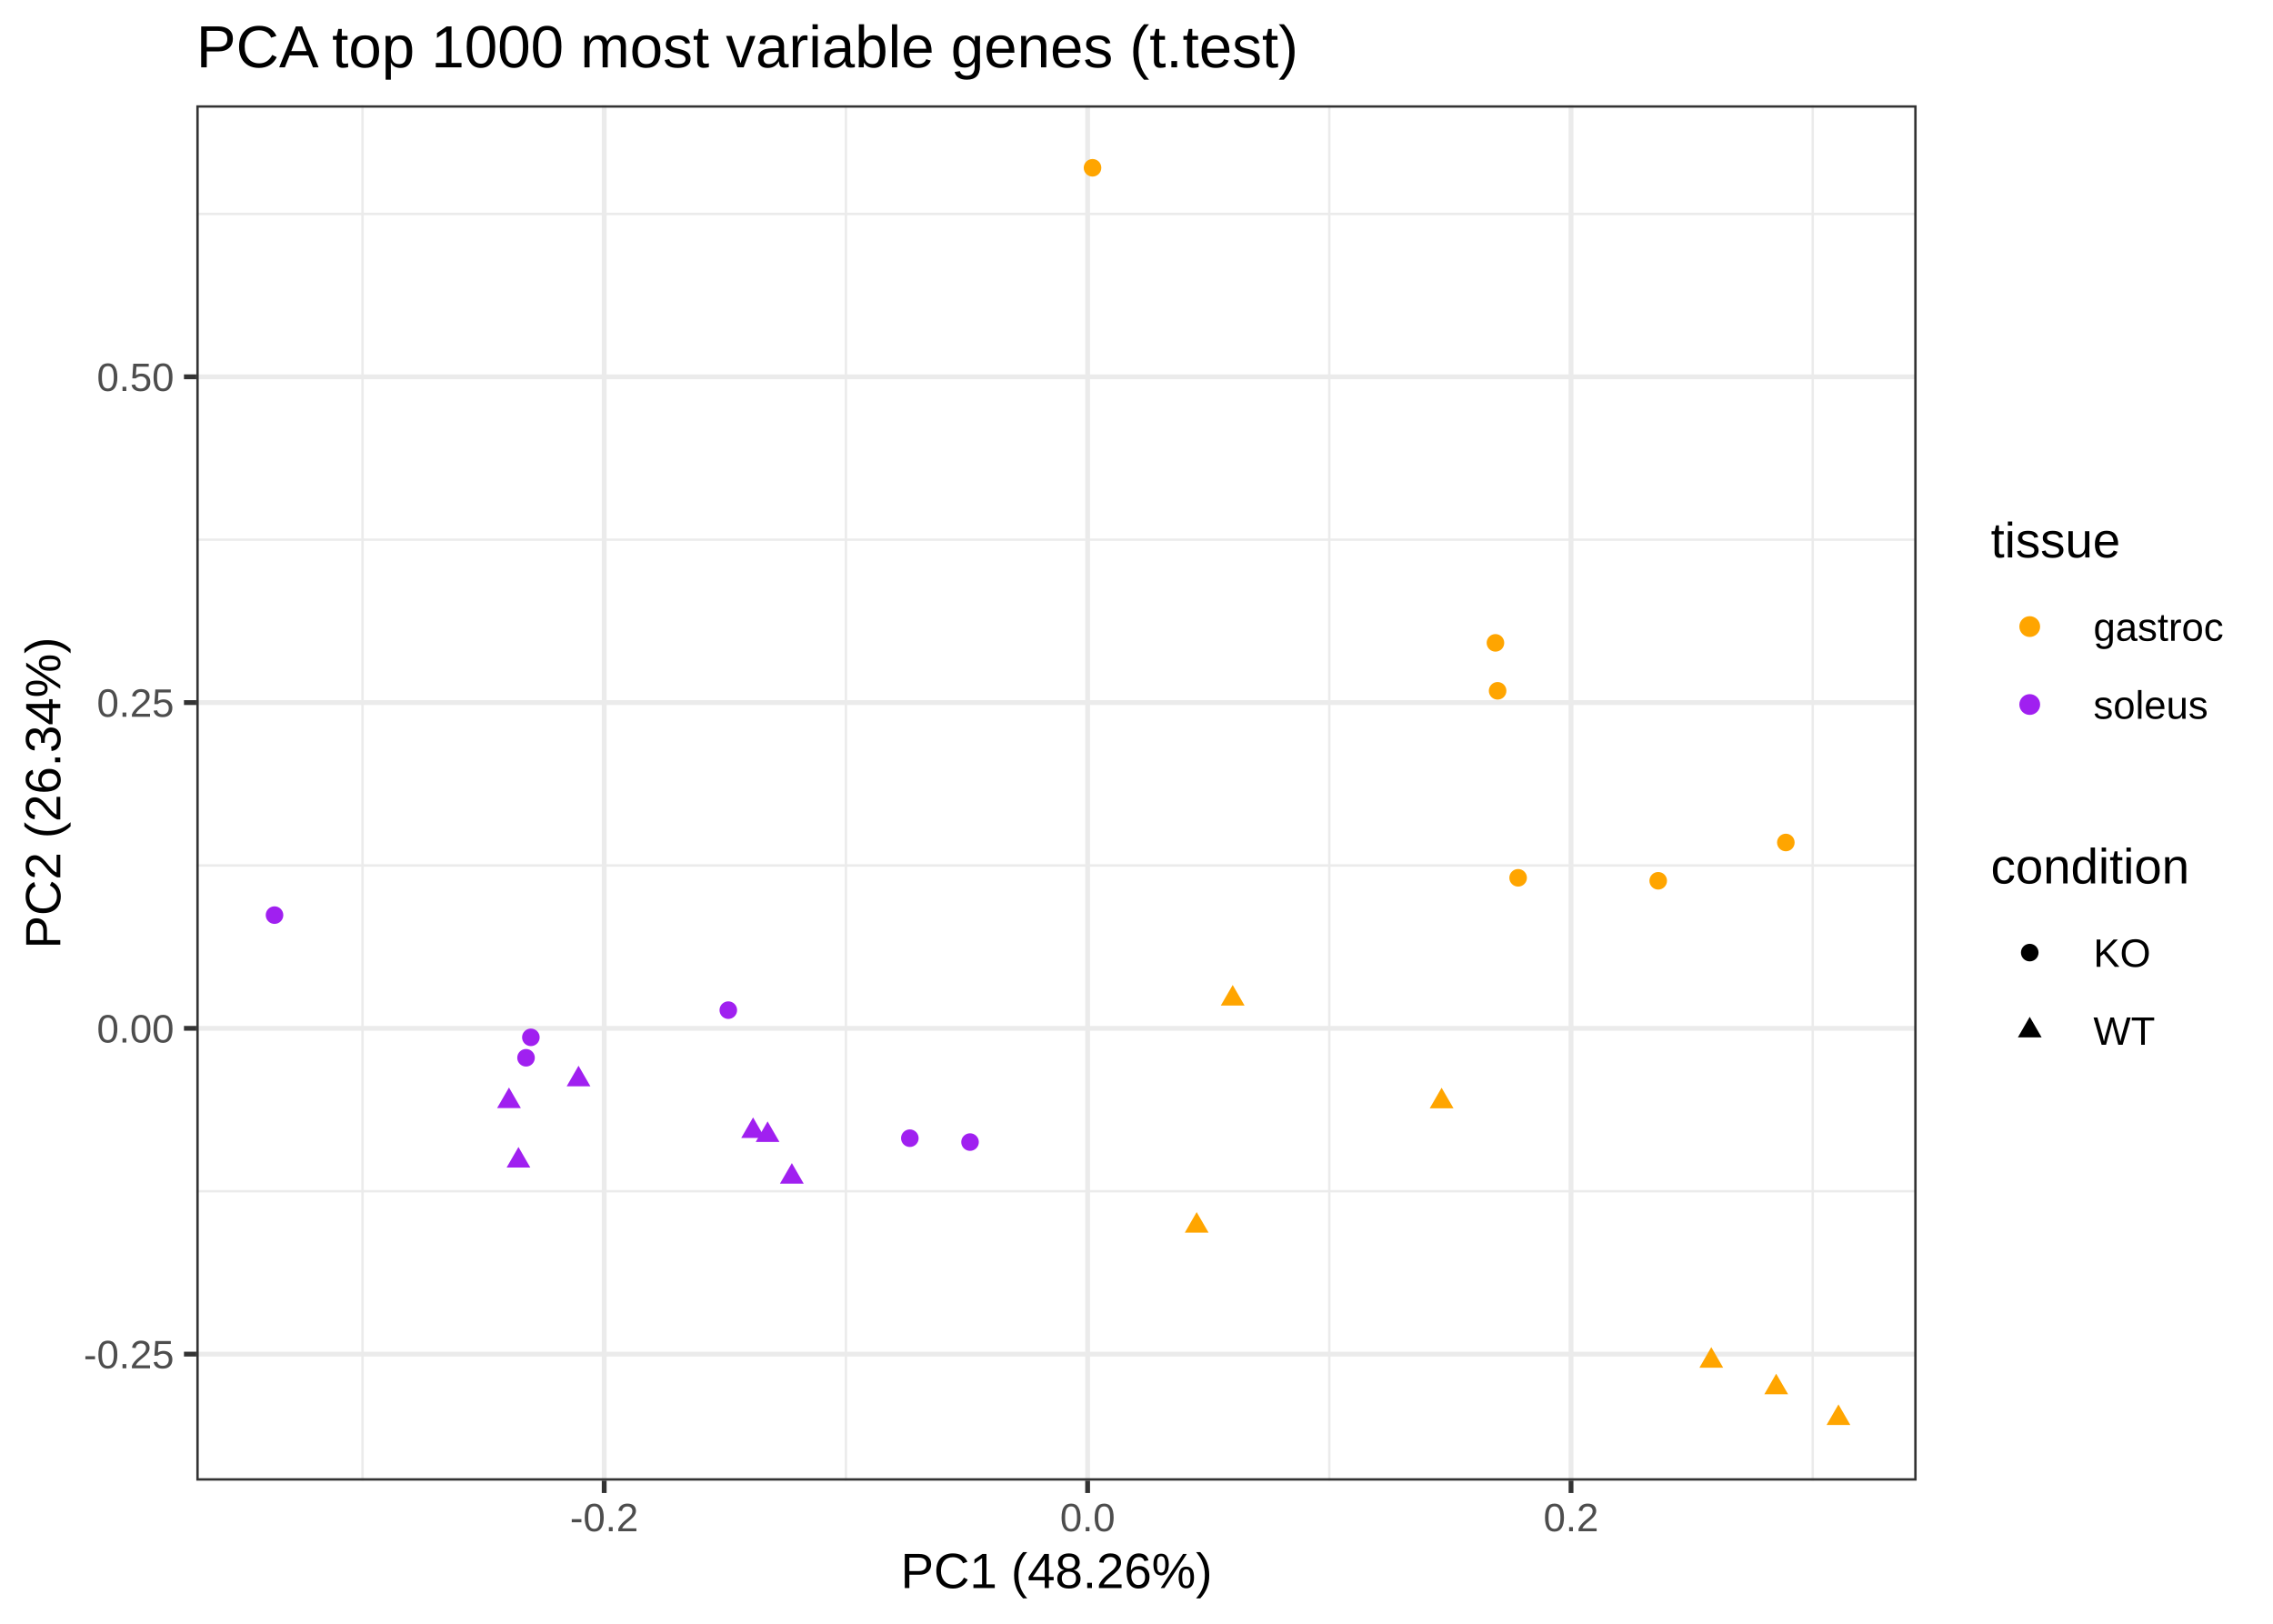
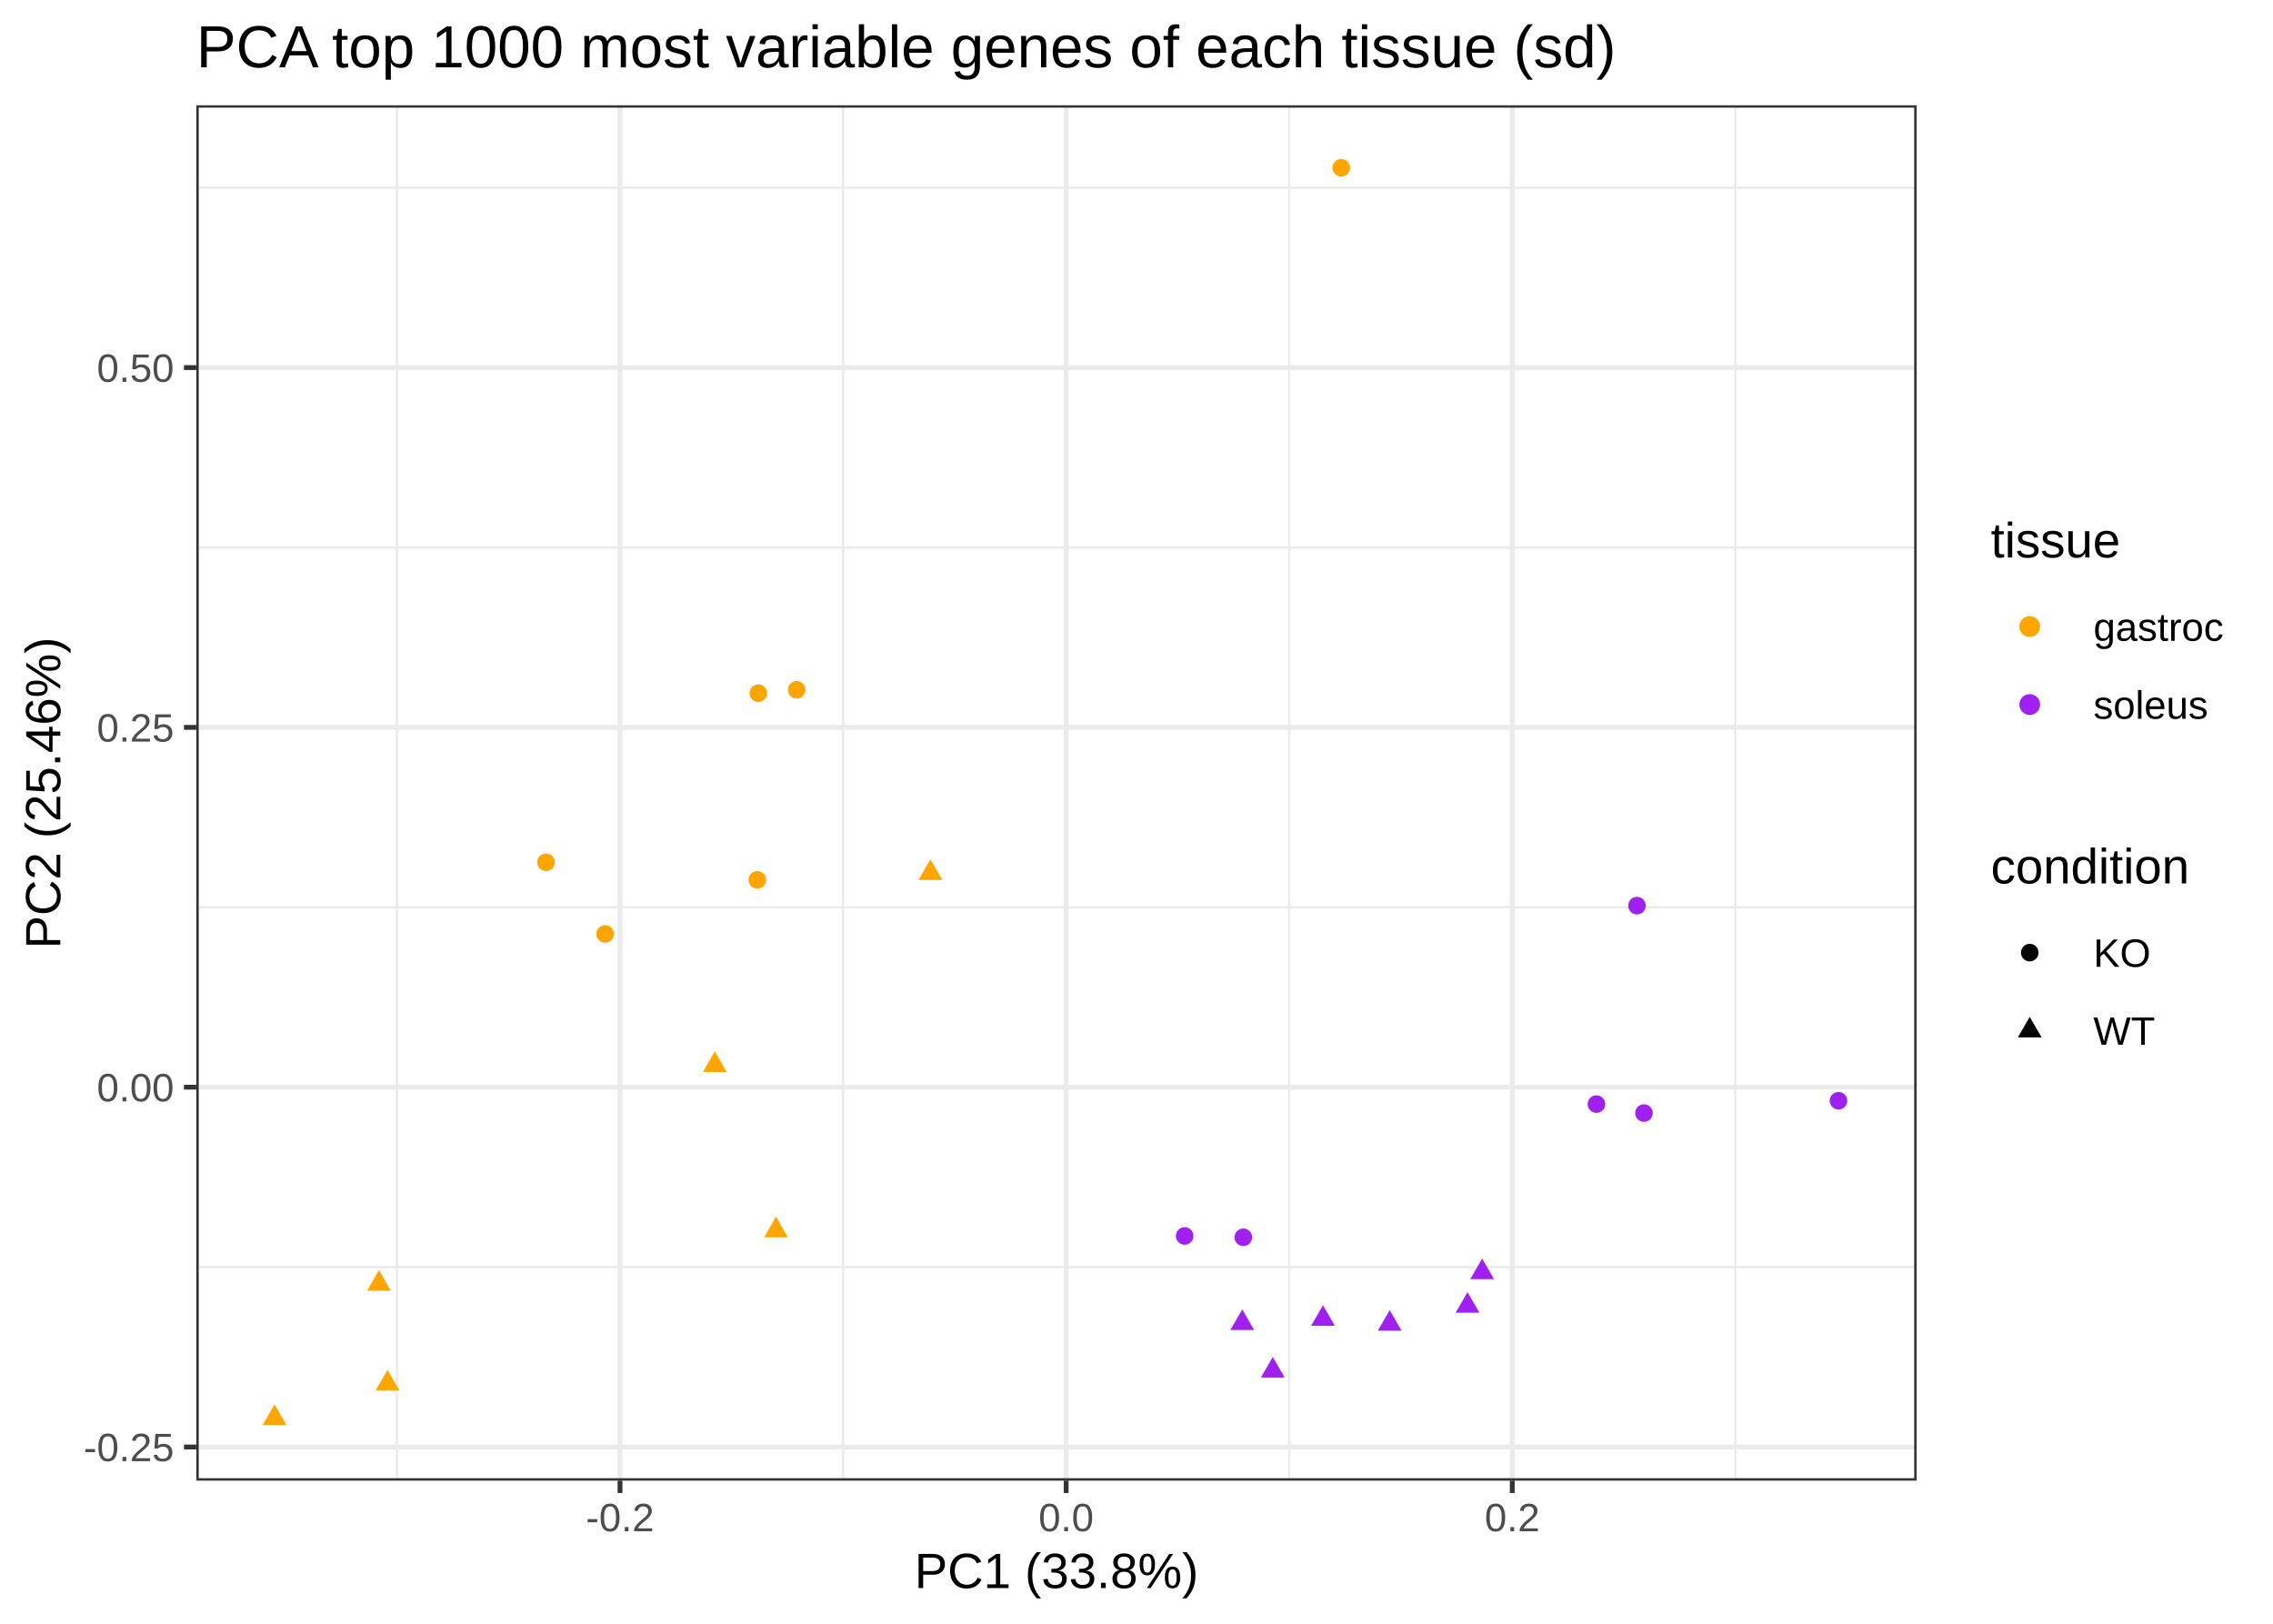
<svg xmlns="http://www.w3.org/2000/svg" class="svglite" width="504.00pt" height="360.00pt" viewBox="0 0 504.00 360.00">
  <defs>
    <style type="text/css">
    .svglite line, .svglite polyline, .svglite polygon, .svglite path, .svglite rect, .svglite circle {
      fill: none;
      stroke: #000000;
      stroke-linecap: round;
      stroke-linejoin: round;
      stroke-miterlimit: 10.00;
    }
    .svglite text {
      white-space: pre;
    }
  </style>
  </defs>
  <rect width="100%" height="100%" style="stroke: none; fill: #FFFFFF;" />
  <defs>
    <clipPath id="cpMC4wMHw1MDQuMDB8MC4wMHwzNjAuMDA=">
      <rect x="0.00" y="0.00" width="504.00" height="360.00" />
    </clipPath>
  </defs>
  <g clip-path="url(#cpMC4wMHw1MDQuMDB8MC4wMHwzNjAuMDA=)">
    <rect x="0.00" y="0.00" width="504.00" height="360.00" style="stroke-width: 1.07; stroke: #FFFFFF; fill: #FFFFFF;" />
  </g>
  <defs>
    <clipPath id="cpNDMuNTN8NDI0Ljk5fDIzLjM0fDMyOC4yNw==">
      <rect x="43.53" y="23.34" width="381.45" height="304.93" />
    </clipPath>
  </defs>
  <g clip-path="url(#cpNDMuNTN8NDI0Ljk5fDIzLjM0fDMyOC4yNw==)">
    <rect x="43.53" y="23.34" width="381.45" height="304.93" style="stroke-width: 1.07; stroke: none; fill: #FFFFFF;" />
-     <polyline points="43.53,264.10 424.99,264.10 " style="stroke-width: 0.53; stroke: #EBEBEB; stroke-linecap: butt;" />
-     <polyline points="43.53,191.88 424.99,191.88 " style="stroke-width: 0.53; stroke: #EBEBEB; stroke-linecap: butt;" />
-     <polyline points="43.53,119.65 424.99,119.65 " style="stroke-width: 0.53; stroke: #EBEBEB; stroke-linecap: butt;" />
-     <polyline points="43.53,47.43 424.99,47.43 " style="stroke-width: 0.53; stroke: #EBEBEB; stroke-linecap: butt;" />
-     <polyline points="80.38,328.27 80.38,23.34 " style="stroke-width: 0.53; stroke: #EBEBEB; stroke-linecap: butt;" />
-     <polyline points="187.57,328.27 187.57,23.34 " style="stroke-width: 0.53; stroke: #EBEBEB; stroke-linecap: butt;" />
-     <polyline points="294.75,328.27 294.75,23.34 " style="stroke-width: 0.53; stroke: #EBEBEB; stroke-linecap: butt;" />
-     <polyline points="401.94,328.27 401.94,23.34 " style="stroke-width: 0.53; stroke: #EBEBEB; stroke-linecap: butt;" />
-     <polyline points="43.53,300.22 424.99,300.22 " style="stroke-width: 1.07; stroke: #EBEBEB; stroke-linecap: butt;" />
-     <polyline points="43.53,227.99 424.99,227.99 " style="stroke-width: 1.07; stroke: #EBEBEB; stroke-linecap: butt;" />
-     <polyline points="43.53,155.77 424.99,155.77 " style="stroke-width: 1.07; stroke: #EBEBEB; stroke-linecap: butt;" />
-     <polyline points="43.53,83.54 424.99,83.54 " style="stroke-width: 1.07; stroke: #EBEBEB; stroke-linecap: butt;" />
-     <polyline points="133.97,328.27 133.97,23.34 " style="stroke-width: 1.07; stroke: #EBEBEB; stroke-linecap: butt;" />
-     <polyline points="241.16,328.27 241.16,23.34 " style="stroke-width: 1.07; stroke: #EBEBEB; stroke-linecap: butt;" />
-     <polyline points="348.35,328.27 348.35,23.34 " style="stroke-width: 1.07; stroke: #EBEBEB; stroke-linecap: butt;" />
-     <polygon points="319.65,241.16 322.29,245.72 317.02,245.72 " style="stroke-width: 0.71; stroke: none; fill: #FFA500;" />
-     <polygon points="407.65,311.37 410.28,315.93 405.01,315.93 " style="stroke-width: 0.71; stroke: none; fill: #FFA500;" />
-     <polygon points="379.45,298.67 382.08,303.23 376.82,303.23 " style="stroke-width: 0.71; stroke: none; fill: #FFA500;" />
-     <polygon points="273.33,218.38 275.96,222.94 270.69,222.94 " style="stroke-width: 0.71; stroke: none; fill: #FFA500;" />
-     <polygon points="265.34,268.73 267.98,273.29 262.71,273.29 " style="stroke-width: 0.71; stroke: none; fill: #FFA500;" />
-     <polygon points="393.84,304.56 396.48,309.12 391.21,309.12 " style="stroke-width: 0.71; stroke: none; fill: #FFA500;" />
-     <circle cx="332.07" cy="153.16" r="1.95" style="stroke-width: 0.71; stroke: none; fill: #FFA500;" />
-     <circle cx="367.68" cy="195.28" r="1.95" style="stroke-width: 0.71; stroke: none; fill: #FFA500;" />
-     <circle cx="395.98" cy="186.79" r="1.95" style="stroke-width: 0.71; stroke: none; fill: #FFA500;" />
-     <circle cx="331.59" cy="142.53" r="1.95" style="stroke-width: 0.71; stroke: none; fill: #FFA500;" />
-     <circle cx="336.62" cy="194.62" r="1.95" style="stroke-width: 0.71; stroke: none; fill: #FFA500;" />
-     <circle cx="242.25" cy="37.20" r="1.95" style="stroke-width: 0.71; stroke: none; fill: #FFA500;" />
-     <polygon points="166.98,247.74 169.61,252.30 164.35,252.30 " style="stroke-width: 0.71; stroke: none; fill: #A020F0;" />
-     <polygon points="128.28,236.28 130.91,240.84 125.65,240.84 " style="stroke-width: 0.71; stroke: none; fill: #A020F0;" />
-     <polygon points="114.96,254.30 117.59,258.86 112.33,258.86 " style="stroke-width: 0.71; stroke: none; fill: #A020F0;" />
-     <polygon points="170.20,248.62 172.83,253.18 167.57,253.18 " style="stroke-width: 0.71; stroke: none; fill: #A020F0;" />
-     <polygon points="112.86,241.11 115.49,245.67 110.22,245.67 " style="stroke-width: 0.71; stroke: none; fill: #A020F0;" />
-     <polygon points="175.58,257.87 178.21,262.43 172.94,262.43 " style="stroke-width: 0.71; stroke: none; fill: #A020F0;" />
-     <circle cx="60.87" cy="202.89" r="1.95" style="stroke-width: 0.71; stroke: none; fill: #A020F0;" />
-     <circle cx="161.49" cy="223.96" r="1.95" style="stroke-width: 0.71; stroke: none; fill: #A020F0;" />
-     <circle cx="201.74" cy="252.35" r="1.95" style="stroke-width: 0.71; stroke: none; fill: #A020F0;" />
-     <circle cx="116.64" cy="234.52" r="1.95" style="stroke-width: 0.71; stroke: none; fill: #A020F0;" />
-     <circle cx="117.71" cy="229.99" r="1.95" style="stroke-width: 0.71; stroke: none; fill: #A020F0;" />
-     <circle cx="215.09" cy="253.21" r="1.95" style="stroke-width: 0.71; stroke: none; fill: #A020F0;" />
+     <polyline points="43.53,280.93 424.99,280.93 " style="stroke-width: 0.53; stroke: #EBEBEB; stroke-linecap: butt;" />
+     <polyline points="43.53,201.16 424.99,201.16 " style="stroke-width: 0.53; stroke: #EBEBEB; stroke-linecap: butt;" />
+     <polyline points="43.53,121.39 424.99,121.39 " style="stroke-width: 0.53; stroke: #EBEBEB; stroke-linecap: butt;" />
+     <polyline points="43.53,41.62 424.99,41.62 " style="stroke-width: 0.53; stroke: #EBEBEB; stroke-linecap: butt;" />
+     <polyline points="88.02,328.27 88.02,23.34 " style="stroke-width: 0.53; stroke: #EBEBEB; stroke-linecap: butt;" />
+     <polyline points="186.94,328.27 186.94,23.34 " style="stroke-width: 0.53; stroke: #EBEBEB; stroke-linecap: butt;" />
+     <polyline points="285.86,328.27 285.86,23.34 " style="stroke-width: 0.53; stroke: #EBEBEB; stroke-linecap: butt;" />
+     <polyline points="384.79,328.27 384.79,23.34 " style="stroke-width: 0.53; stroke: #EBEBEB; stroke-linecap: butt;" />
+     <polyline points="43.53,320.81 424.99,320.81 " style="stroke-width: 1.07; stroke: #EBEBEB; stroke-linecap: butt;" />
+     <polyline points="43.53,241.04 424.99,241.04 " style="stroke-width: 1.07; stroke: #EBEBEB; stroke-linecap: butt;" />
+     <polyline points="43.53,161.27 424.99,161.27 " style="stroke-width: 1.07; stroke: #EBEBEB; stroke-linecap: butt;" />
+     <polyline points="43.53,81.50 424.99,81.50 " style="stroke-width: 1.07; stroke: #EBEBEB; stroke-linecap: butt;" />
+     <polyline points="137.48,328.27 137.48,23.34 " style="stroke-width: 1.07; stroke: #EBEBEB; stroke-linecap: butt;" />
+     <polyline points="236.40,328.27 236.40,23.34 " style="stroke-width: 1.07; stroke: #EBEBEB; stroke-linecap: butt;" />
+     <polyline points="335.32,328.27 335.32,23.34 " style="stroke-width: 1.07; stroke: #EBEBEB; stroke-linecap: butt;" />
+     <polygon points="158.49,233.11 161.13,237.67 155.86,237.67 " style="stroke-width: 0.71; stroke: none; fill: #FFA500;" />
+     <polygon points="60.87,311.37 63.51,315.93 58.24,315.93 " style="stroke-width: 0.71; stroke: none; fill: #FFA500;" />
+     <polygon points="84.03,281.61 86.66,286.17 81.40,286.17 " style="stroke-width: 0.71; stroke: none; fill: #FFA500;" />
+     <polygon points="206.30,190.53 208.94,195.09 203.67,195.09 " style="stroke-width: 0.71; stroke: none; fill: #FFA500;" />
+     <polygon points="172.07,269.76 174.71,274.32 169.44,274.32 " style="stroke-width: 0.71; stroke: none; fill: #FFA500;" />
+     <polygon points="85.92,303.71 88.55,308.27 83.29,308.27 " style="stroke-width: 0.71; stroke: none; fill: #FFA500;" />
+     <circle cx="176.65" cy="152.94" r="1.95" style="stroke-width: 0.71; stroke: none; fill: #FFA500;" />
+     <circle cx="134.17" cy="207.07" r="1.95" style="stroke-width: 0.71; stroke: none; fill: #FFA500;" />
+     <circle cx="121.07" cy="191.18" r="1.95" style="stroke-width: 0.71; stroke: none; fill: #FFA500;" />
+     <circle cx="168.14" cy="153.69" r="1.95" style="stroke-width: 0.71; stroke: none; fill: #FFA500;" />
+     <circle cx="167.92" cy="195.08" r="1.95" style="stroke-width: 0.71; stroke: none; fill: #FFA500;" />
+     <circle cx="297.40" cy="37.20" r="1.95" style="stroke-width: 0.71; stroke: none; fill: #FFA500;" />
+     <polygon points="282.22,300.85 284.85,305.41 279.59,305.41 " style="stroke-width: 0.71; stroke: none; fill: #A020F0;" />
+     <polygon points="308.14,290.47 310.77,295.03 305.51,295.03 " style="stroke-width: 0.71; stroke: none; fill: #A020F0;" />
+     <polygon points="325.40,286.48 328.03,291.04 322.76,291.04 " style="stroke-width: 0.71; stroke: none; fill: #A020F0;" />
+     <polygon points="293.35,289.37 295.98,293.93 290.72,293.93 " style="stroke-width: 0.71; stroke: none; fill: #A020F0;" />
+     <polygon points="328.64,279.04 331.27,283.60 326.01,283.60 " style="stroke-width: 0.71; stroke: none; fill: #A020F0;" />
+     <polygon points="275.45,290.31 278.08,294.87 272.81,294.87 " style="stroke-width: 0.71; stroke: none; fill: #A020F0;" />
+     <circle cx="407.65" cy="244.05" r="1.95" style="stroke-width: 0.71; stroke: none; fill: #A020F0;" />
+     <circle cx="362.97" cy="200.79" r="1.95" style="stroke-width: 0.71; stroke: none; fill: #A020F0;" />
+     <circle cx="275.68" cy="274.32" r="1.95" style="stroke-width: 0.71; stroke: none; fill: #A020F0;" />
+     <circle cx="364.52" cy="246.78" r="1.95" style="stroke-width: 0.71; stroke: none; fill: #A020F0;" />
+     <circle cx="353.98" cy="244.79" r="1.95" style="stroke-width: 0.71; stroke: none; fill: #A020F0;" />
+     <circle cx="262.68" cy="274.02" r="1.95" style="stroke-width: 0.71; stroke: none; fill: #A020F0;" />
    <rect x="43.53" y="23.34" width="381.45" height="304.93" style="stroke-width: 1.07; stroke: #333333;" />
  </g>
  <g clip-path="url(#cpMC4wMHw1MDQuMDB8MC4wMHwzNjAuMDA=)">
-     <text x="38.60" y="303.37" text-anchor="end" style="font-size: 8.80px;fill: #4D4D4D; font-family: &quot;Arial&quot;;" textLength="20.06px" lengthAdjust="spacingAndGlyphs">-0.25</text>
-     <text x="38.60" y="231.14" text-anchor="end" style="font-size: 8.80px;fill: #4D4D4D; font-family: &quot;Arial&quot;;" textLength="17.13px" lengthAdjust="spacingAndGlyphs">0.00</text>
-     <text x="38.60" y="158.92" text-anchor="end" style="font-size: 8.80px;fill: #4D4D4D; font-family: &quot;Arial&quot;;" textLength="17.13px" lengthAdjust="spacingAndGlyphs">0.25</text>
-     <text x="38.60" y="86.69" text-anchor="end" style="font-size: 8.80px;fill: #4D4D4D; font-family: &quot;Arial&quot;;" textLength="17.13px" lengthAdjust="spacingAndGlyphs">0.50</text>
-     <polyline points="40.79,300.22 43.53,300.22 " style="stroke-width: 1.07; stroke: #333333; stroke-linecap: butt;" />
-     <polyline points="40.79,227.99 43.53,227.99 " style="stroke-width: 1.07; stroke: #333333; stroke-linecap: butt;" />
-     <polyline points="40.79,155.77 43.53,155.77 " style="stroke-width: 1.07; stroke: #333333; stroke-linecap: butt;" />
-     <polyline points="40.79,83.54 43.53,83.54 " style="stroke-width: 1.07; stroke: #333333; stroke-linecap: butt;" />
-     <polyline points="133.97,331.01 133.97,328.27 " style="stroke-width: 1.07; stroke: #333333; stroke-linecap: butt;" />
-     <polyline points="241.16,331.01 241.16,328.27 " style="stroke-width: 1.07; stroke: #333333; stroke-linecap: butt;" />
-     <polyline points="348.35,331.01 348.35,328.27 " style="stroke-width: 1.07; stroke: #333333; stroke-linecap: butt;" />
-     <text x="133.97" y="339.50" text-anchor="middle" style="font-size: 8.80px;fill: #4D4D4D; font-family: &quot;Arial&quot;;" textLength="15.16px" lengthAdjust="spacingAndGlyphs">-0.2</text>
-     <text x="241.16" y="339.50" text-anchor="middle" style="font-size: 8.80px;fill: #4D4D4D; font-family: &quot;Arial&quot;;" textLength="12.23px" lengthAdjust="spacingAndGlyphs">0.0</text>
-     <text x="348.35" y="339.50" text-anchor="middle" style="font-size: 8.80px;fill: #4D4D4D; font-family: &quot;Arial&quot;;" textLength="12.23px" lengthAdjust="spacingAndGlyphs">0.2</text>
-     <text x="234.26" y="352.09" text-anchor="middle" style="font-size: 11.00px; font-family: &quot;Arial&quot;;" textLength="69.09px" lengthAdjust="spacingAndGlyphs">PC1 (48.26%)</text>
-     <text transform="translate(13.37,175.80) rotate(-90)" text-anchor="middle" style="font-size: 11.00px; font-family: &quot;Arial&quot;;" textLength="69.09px" lengthAdjust="spacingAndGlyphs">PC2 (26.34%)</text>
+     <text x="38.60" y="323.96" text-anchor="end" style="font-size: 8.80px;fill: #4D4D4D; font-family: &quot;Arial&quot;;" textLength="20.06px" lengthAdjust="spacingAndGlyphs">-0.25</text>
+     <text x="38.60" y="244.19" text-anchor="end" style="font-size: 8.80px;fill: #4D4D4D; font-family: &quot;Arial&quot;;" textLength="17.13px" lengthAdjust="spacingAndGlyphs">0.00</text>
+     <text x="38.60" y="164.43" text-anchor="end" style="font-size: 8.80px;fill: #4D4D4D; font-family: &quot;Arial&quot;;" textLength="17.13px" lengthAdjust="spacingAndGlyphs">0.25</text>
+     <text x="38.60" y="84.66" text-anchor="end" style="font-size: 8.80px;fill: #4D4D4D; font-family: &quot;Arial&quot;;" textLength="17.13px" lengthAdjust="spacingAndGlyphs">0.50</text>
+     <polyline points="40.79,320.81 43.53,320.81 " style="stroke-width: 1.07; stroke: #333333; stroke-linecap: butt;" />
+     <polyline points="40.79,241.04 43.53,241.04 " style="stroke-width: 1.07; stroke: #333333; stroke-linecap: butt;" />
+     <polyline points="40.79,161.27 43.53,161.27 " style="stroke-width: 1.07; stroke: #333333; stroke-linecap: butt;" />
+     <polyline points="40.79,81.50 43.53,81.50 " style="stroke-width: 1.07; stroke: #333333; stroke-linecap: butt;" />
+     <polyline points="137.48,331.01 137.48,328.27 " style="stroke-width: 1.07; stroke: #333333; stroke-linecap: butt;" />
+     <polyline points="236.40,331.01 236.40,328.27 " style="stroke-width: 1.07; stroke: #333333; stroke-linecap: butt;" />
+     <polyline points="335.32,331.01 335.32,328.27 " style="stroke-width: 1.07; stroke: #333333; stroke-linecap: butt;" />
+     <text x="137.48" y="339.50" text-anchor="middle" style="font-size: 8.80px;fill: #4D4D4D; font-family: &quot;Arial&quot;;" textLength="15.16px" lengthAdjust="spacingAndGlyphs">-0.2</text>
+     <text x="236.40" y="339.50" text-anchor="middle" style="font-size: 8.80px;fill: #4D4D4D; font-family: &quot;Arial&quot;;" textLength="12.23px" lengthAdjust="spacingAndGlyphs">0.0</text>
+     <text x="335.32" y="339.50" text-anchor="middle" style="font-size: 8.80px;fill: #4D4D4D; font-family: &quot;Arial&quot;;" textLength="12.23px" lengthAdjust="spacingAndGlyphs">0.2</text>
+     <text x="234.26" y="352.09" text-anchor="middle" style="font-size: 11.00px; font-family: &quot;Arial&quot;;" textLength="62.97px" lengthAdjust="spacingAndGlyphs">PC1 (33.8%)</text>
+     <text transform="translate(13.37,175.80) rotate(-90)" text-anchor="middle" style="font-size: 11.00px; font-family: &quot;Arial&quot;;" textLength="69.09px" lengthAdjust="spacingAndGlyphs">PC2 (25.46%)</text>
    <rect x="435.94" y="109.00" width="62.58" height="61.32" style="stroke-width: 1.07; stroke: none; fill: #FFFFFF;" />
    <text x="441.42" y="123.59" style="font-size: 11.00px; font-family: &quot;Arial&quot;;" textLength="28.74px" lengthAdjust="spacingAndGlyphs">tissue</text>
    <rect x="441.42" y="130.28" width="17.28" height="17.28" style="stroke-width: 1.07; stroke: none; fill: #FFFFFF;" />
    <circle cx="450.06" cy="138.92" r="1.95" style="stroke-width: 0.71; stroke: #FFA500; fill: #FFA500;" />
    <rect x="441.42" y="147.56" width="17.28" height="17.28" style="stroke-width: 1.07; stroke: none; fill: #FFFFFF;" />
    <circle cx="450.06" cy="156.20" r="1.95" style="stroke-width: 0.71; stroke: #A020F0; fill: #A020F0;" />
    <text x="464.18" y="142.08" style="font-size: 8.80px; font-family: &quot;Arial&quot;;" textLength="28.86px" lengthAdjust="spacingAndGlyphs">gastroc</text>
    <text x="464.18" y="159.36" style="font-size: 8.80px; font-family: &quot;Arial&quot;;" textLength="25.44px" lengthAdjust="spacingAndGlyphs">soleus</text>
    <rect x="435.94" y="181.28" width="54.99" height="61.32" style="stroke-width: 1.07; stroke: none; fill: #FFFFFF;" />
    <text x="441.42" y="195.87" style="font-size: 11.00px; font-family: &quot;Arial&quot;;" textLength="44.04px" lengthAdjust="spacingAndGlyphs">condition</text>
    <rect x="441.42" y="202.56" width="17.28" height="17.28" style="stroke-width: 1.07; stroke: none; fill: #FFFFFF;" />
    <circle cx="450.06" cy="211.20" r="1.95" style="stroke-width: 0.71; stroke: none; fill: #000000;" />
    <rect x="441.42" y="219.84" width="17.28" height="17.28" style="stroke-width: 1.07; stroke: none; fill: #FFFFFF;" />
    <polygon points="450.06,225.44 452.70,230.00 447.43,230.00 " style="stroke-width: 0.71; stroke: none; fill: #000000;" />
    <text x="464.18" y="214.36" style="font-size: 8.80px; font-family: &quot;Arial&quot;;" textLength="12.71px" lengthAdjust="spacingAndGlyphs">KO</text>
    <text x="464.18" y="231.64" style="font-size: 8.80px; font-family: &quot;Arial&quot;;" textLength="13.67px" lengthAdjust="spacingAndGlyphs">WT</text>
-     <text x="43.53" y="14.94" style="font-size: 13.20px; font-family: &quot;Arial&quot;;" textLength="244.89px" lengthAdjust="spacingAndGlyphs">PCA top 1000 most variable genes (t.test)</text>
+     <text x="43.53" y="14.94" style="font-size: 13.20px; font-family: &quot;Arial&quot;;" textLength="315.30px" lengthAdjust="spacingAndGlyphs">PCA top 1000 most variable genes of each tissue (sd)</text>
  </g>
</svg>
